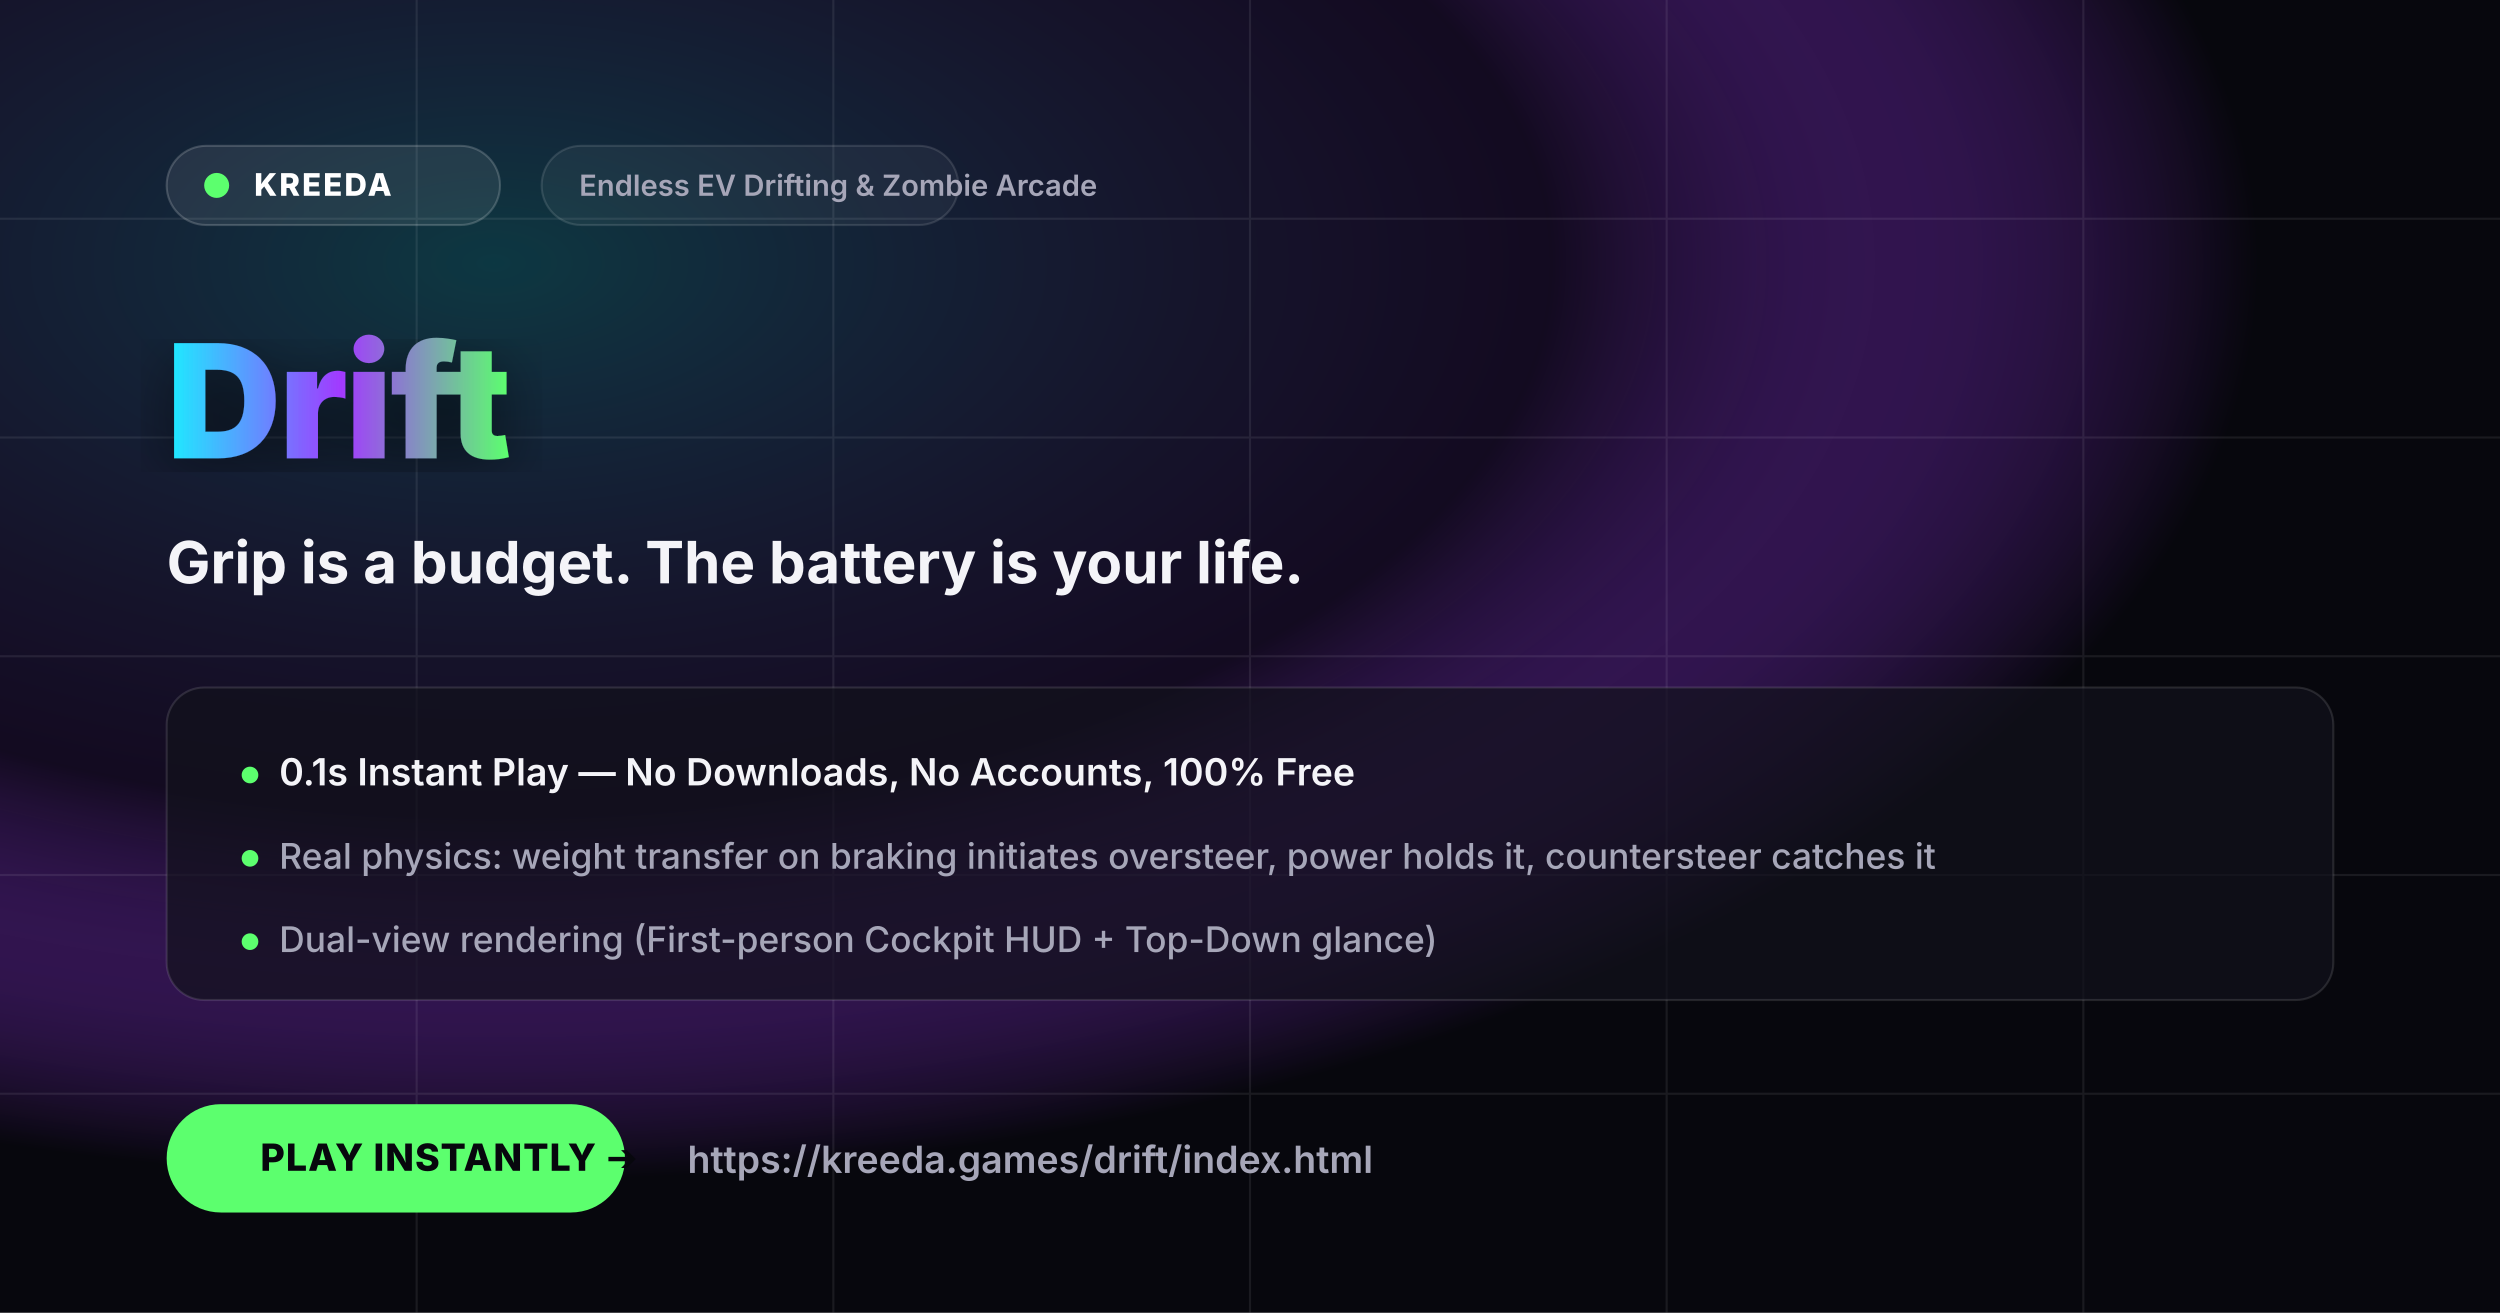
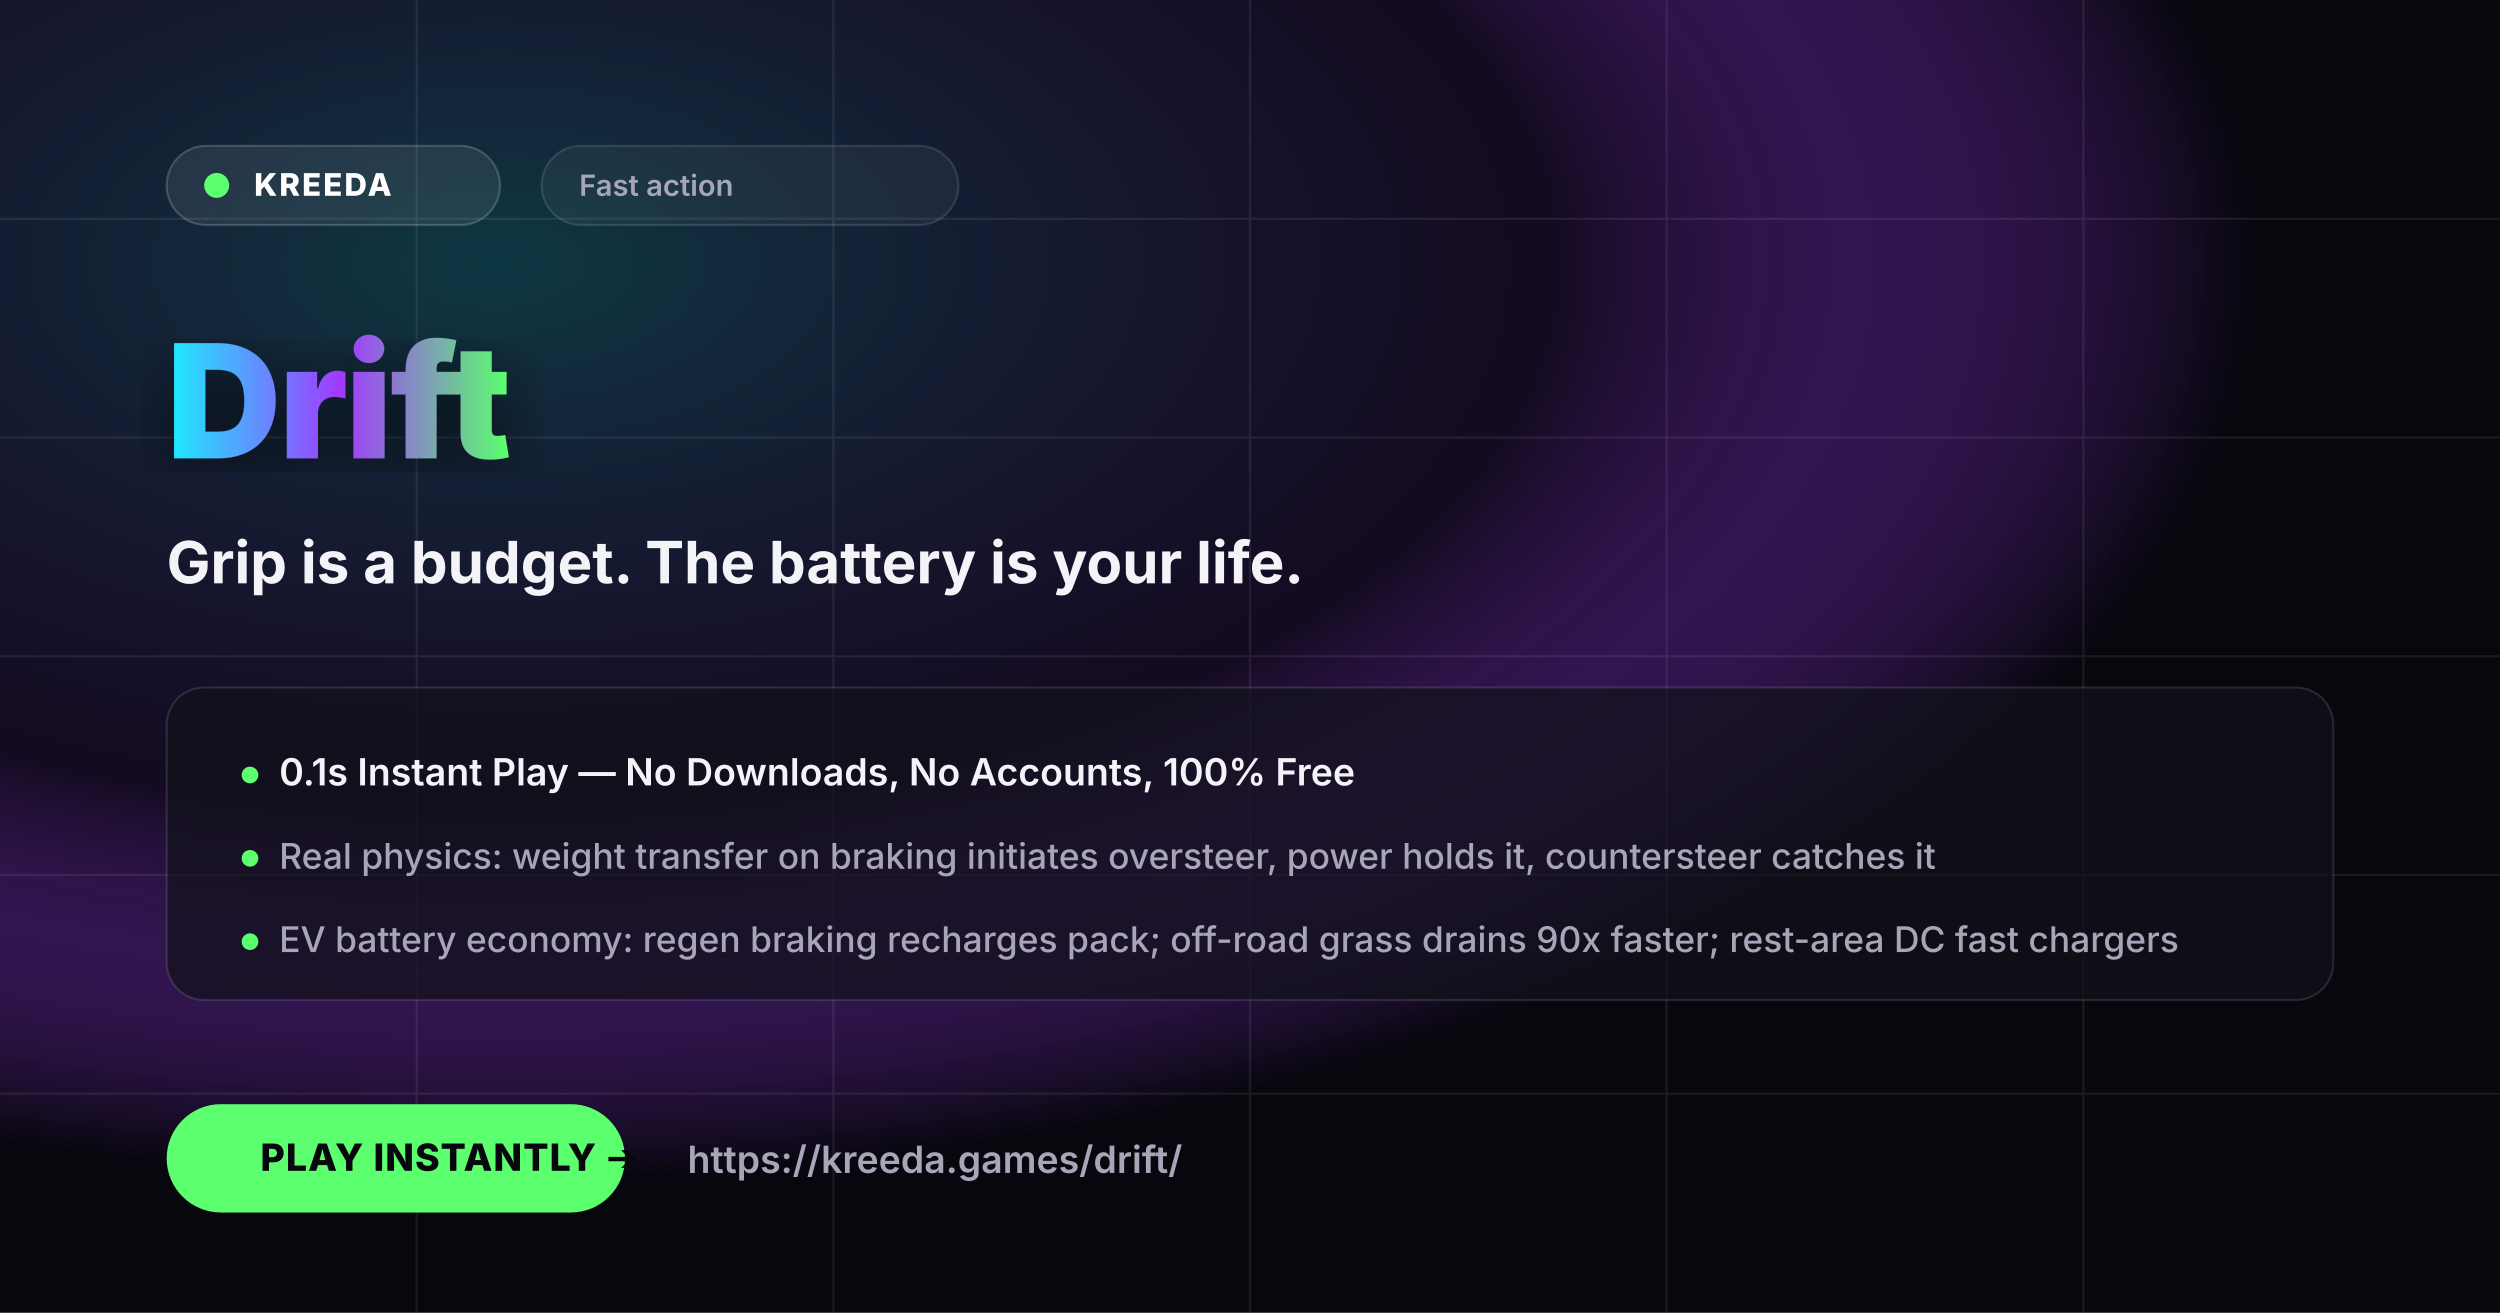
<svg xmlns="http://www.w3.org/2000/svg" viewBox="0 0 1200 630" width="1200" height="630">
  <defs>
    <radialGradient id="bgGlow" cx="20%" cy="20%" r="70%">
      <stop offset="0%" stop-color="#21e6ff" stop-opacity="0.22" />
      <stop offset="60%" stop-color="#a239ff" stop-opacity="0.08" />
      <stop offset="100%" stop-color="#07070d" stop-opacity="1" />
    </radialGradient>
    <linearGradient id="textGrad" x1="0%" y1="0%" x2="100%" y2="0%">
      <stop offset="0%" stop-color="#21e6ff" />
      <stop offset="50%" stop-color="#a239ff" />
      <stop offset="100%" stop-color="#5CFF6E" />
    </linearGradient>
    <filter id="shadow" x="-10%" y="-10%" width="120%" height="120%">
      <feDropShadow dx="0" dy="8" stdDeviation="16" flood-color="#000000" flood-opacity="0.6" />
    </filter>
  </defs>
  <rect width="1200" height="630" fill="#07070d" />
  <rect width="1200" height="630" fill="url(#bgGlow)" />
  <g opacity="0.08" stroke="#ffffff" stroke-width="1">
    <line x1="0" y1="105" x2="1200" y2="105" />
    <line x1="0" y1="210" x2="1200" y2="210" />
    <line x1="0" y1="315" x2="1200" y2="315" />
    <line x1="0" y1="420" x2="1200" y2="420" />
    <line x1="0" y1="525" x2="1200" y2="525" />
    <line x1="200" y1="0" x2="200" y2="630" />
    <line x1="400" y1="0" x2="400" y2="630" />
    <line x1="600" y1="0" x2="600" y2="630" />
    <line x1="800" y1="0" x2="800" y2="630" />
    <line x1="1000" y1="0" x2="1000" y2="630" />
  </g>
  <g transform="translate(80, 70)">
    <rect width="160" height="38" rx="19" fill="rgba(255,255,255,0.08)" stroke="rgba(255,255,255,0.18)" stroke-width="1" />
    <circle cx="24" cy="19" r="6" fill="#5CFF6E" />
    <text x="42" y="24" fill="#ffffff" font-family="-apple-system, system-ui, sans-serif" font-weight="800" font-size="15" letter-spacing="1">KREEDA</text>
  </g>
  <g transform="translate(260, 70)">
    <rect width="200" height="38" rx="19" fill="rgba(255,255,255,0.05)" stroke="rgba(255,255,255,0.12)" stroke-width="1" />
-     <text x="18" y="24" fill="#a6a6b8" font-family="-apple-system, system-ui, sans-serif" font-weight="600" font-size="14">Endless EV Drifting &amp; Zombie Arcade</text>
+     <text x="18" y="24" fill="#a6a6b8" font-family="-apple-system, system-ui, sans-serif" font-weight="600" font-size="14">Fast action</text>
  </g>
  <text x="80" y="220" fill="url(#textGrad)" font-family="-apple-system, system-ui, sans-serif" font-weight="900" font-size="76" letter-spacing="-1" filter="url(#shadow)">Drift</text>
  <text x="80" y="280" fill="#f4f4f8" font-family="-apple-system, system-ui, sans-serif" font-weight="700" font-size="28" letter-spacing="0">Grip is a budget. The battery is your life.</text>
  <g transform="translate(80, 330)">
    <rect width="1040" height="150" rx="18" fill="rgba(18,18,28,0.7)" stroke="rgba(255,255,255,0.12)" stroke-width="1" />
    <g transform="translate(30, 42)">
      <circle cx="10" cy="0" r="4" fill="#5CFF6E" />
      <text x="24" y="5" fill="#f4f4f8" font-family="-apple-system, system-ui, sans-serif" font-weight="600" font-size="18">0.1s Instant Play — No Downloads, No Accounts, 100% Free</text>
    </g>
    <g transform="translate(30, 82)">
      <circle cx="10" cy="0" r="4" fill="#5CFF6E" />
      <text x="24" y="5" fill="#a6a6b8" font-family="-apple-system, system-ui, sans-serif" font-weight="500" font-size="17">Real physics: weight transfer on braking initiates oversteer, power holds it, countersteer catches it</text>
    </g>
    <g transform="translate(30, 122)">
      <circle cx="10" cy="0" r="4" fill="#5CFF6E" />
-       <text x="24" y="5" fill="#a6a6b8" font-family="-apple-system, system-ui, sans-serif" font-weight="500" font-size="17">Dual-view rendering (First-person Cockpit HUD + Top-Down glance)</text>
+       <text x="24" y="5" fill="#a6a6b8" font-family="-apple-system, system-ui, sans-serif" font-weight="500" font-size="17">EV battery economy: regen braking recharges pack; off-road grass drains 90x faster; rest-area DC fast chargers</text>
    </g>
  </g>
  <g transform="translate(80, 530)">
    <rect width="220" height="52" rx="26" fill="#5CFF6E" />
    <text x="45" y="32" fill="#07070d" font-family="-apple-system, system-ui, sans-serif" font-weight="800" font-size="18" letter-spacing="0.5">PLAY INSTANTLY ➔</text>
  </g>
-   <text x="330" y="563" fill="#a6a6b8" font-family="-apple-system, system-ui, sans-serif" font-weight="600" font-size="18">https://kreeda.games/drift/index.html</text>
+   <text x="330" y="563" fill="#a6a6b8" font-family="-apple-system, system-ui, sans-serif" font-weight="600" font-size="18">https://kreeda.games/drift/</text>
</svg>
